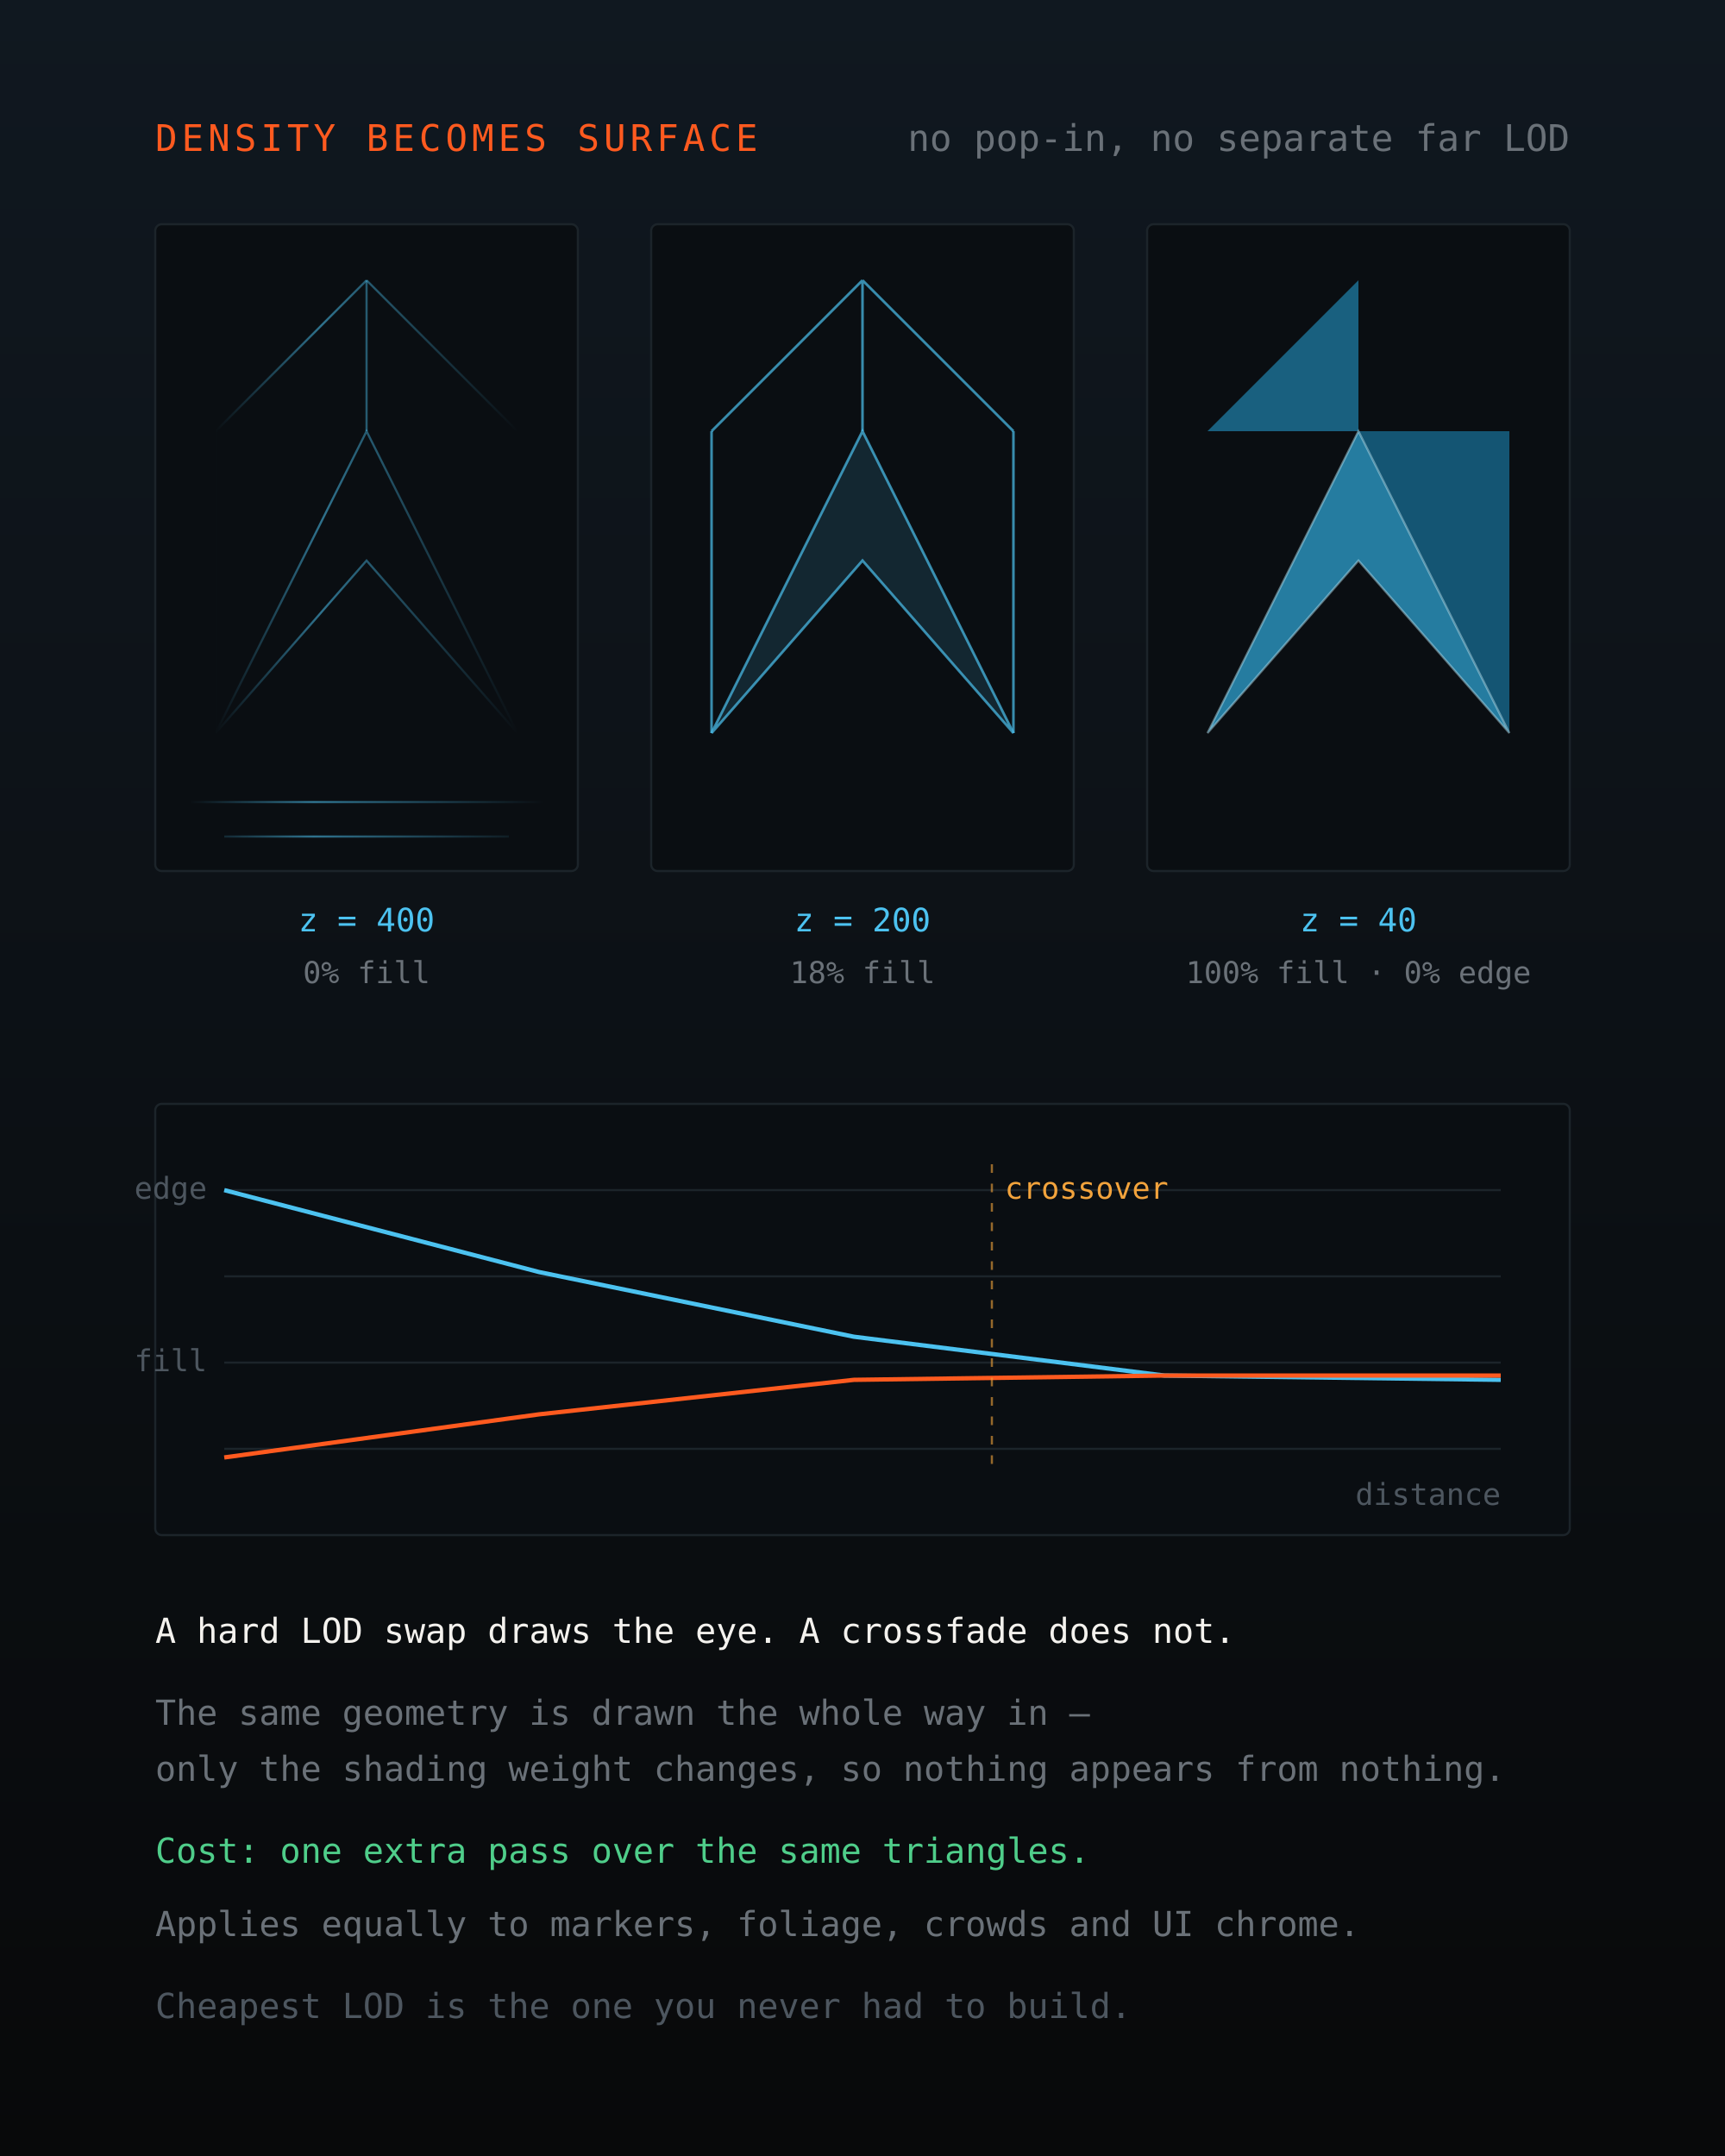
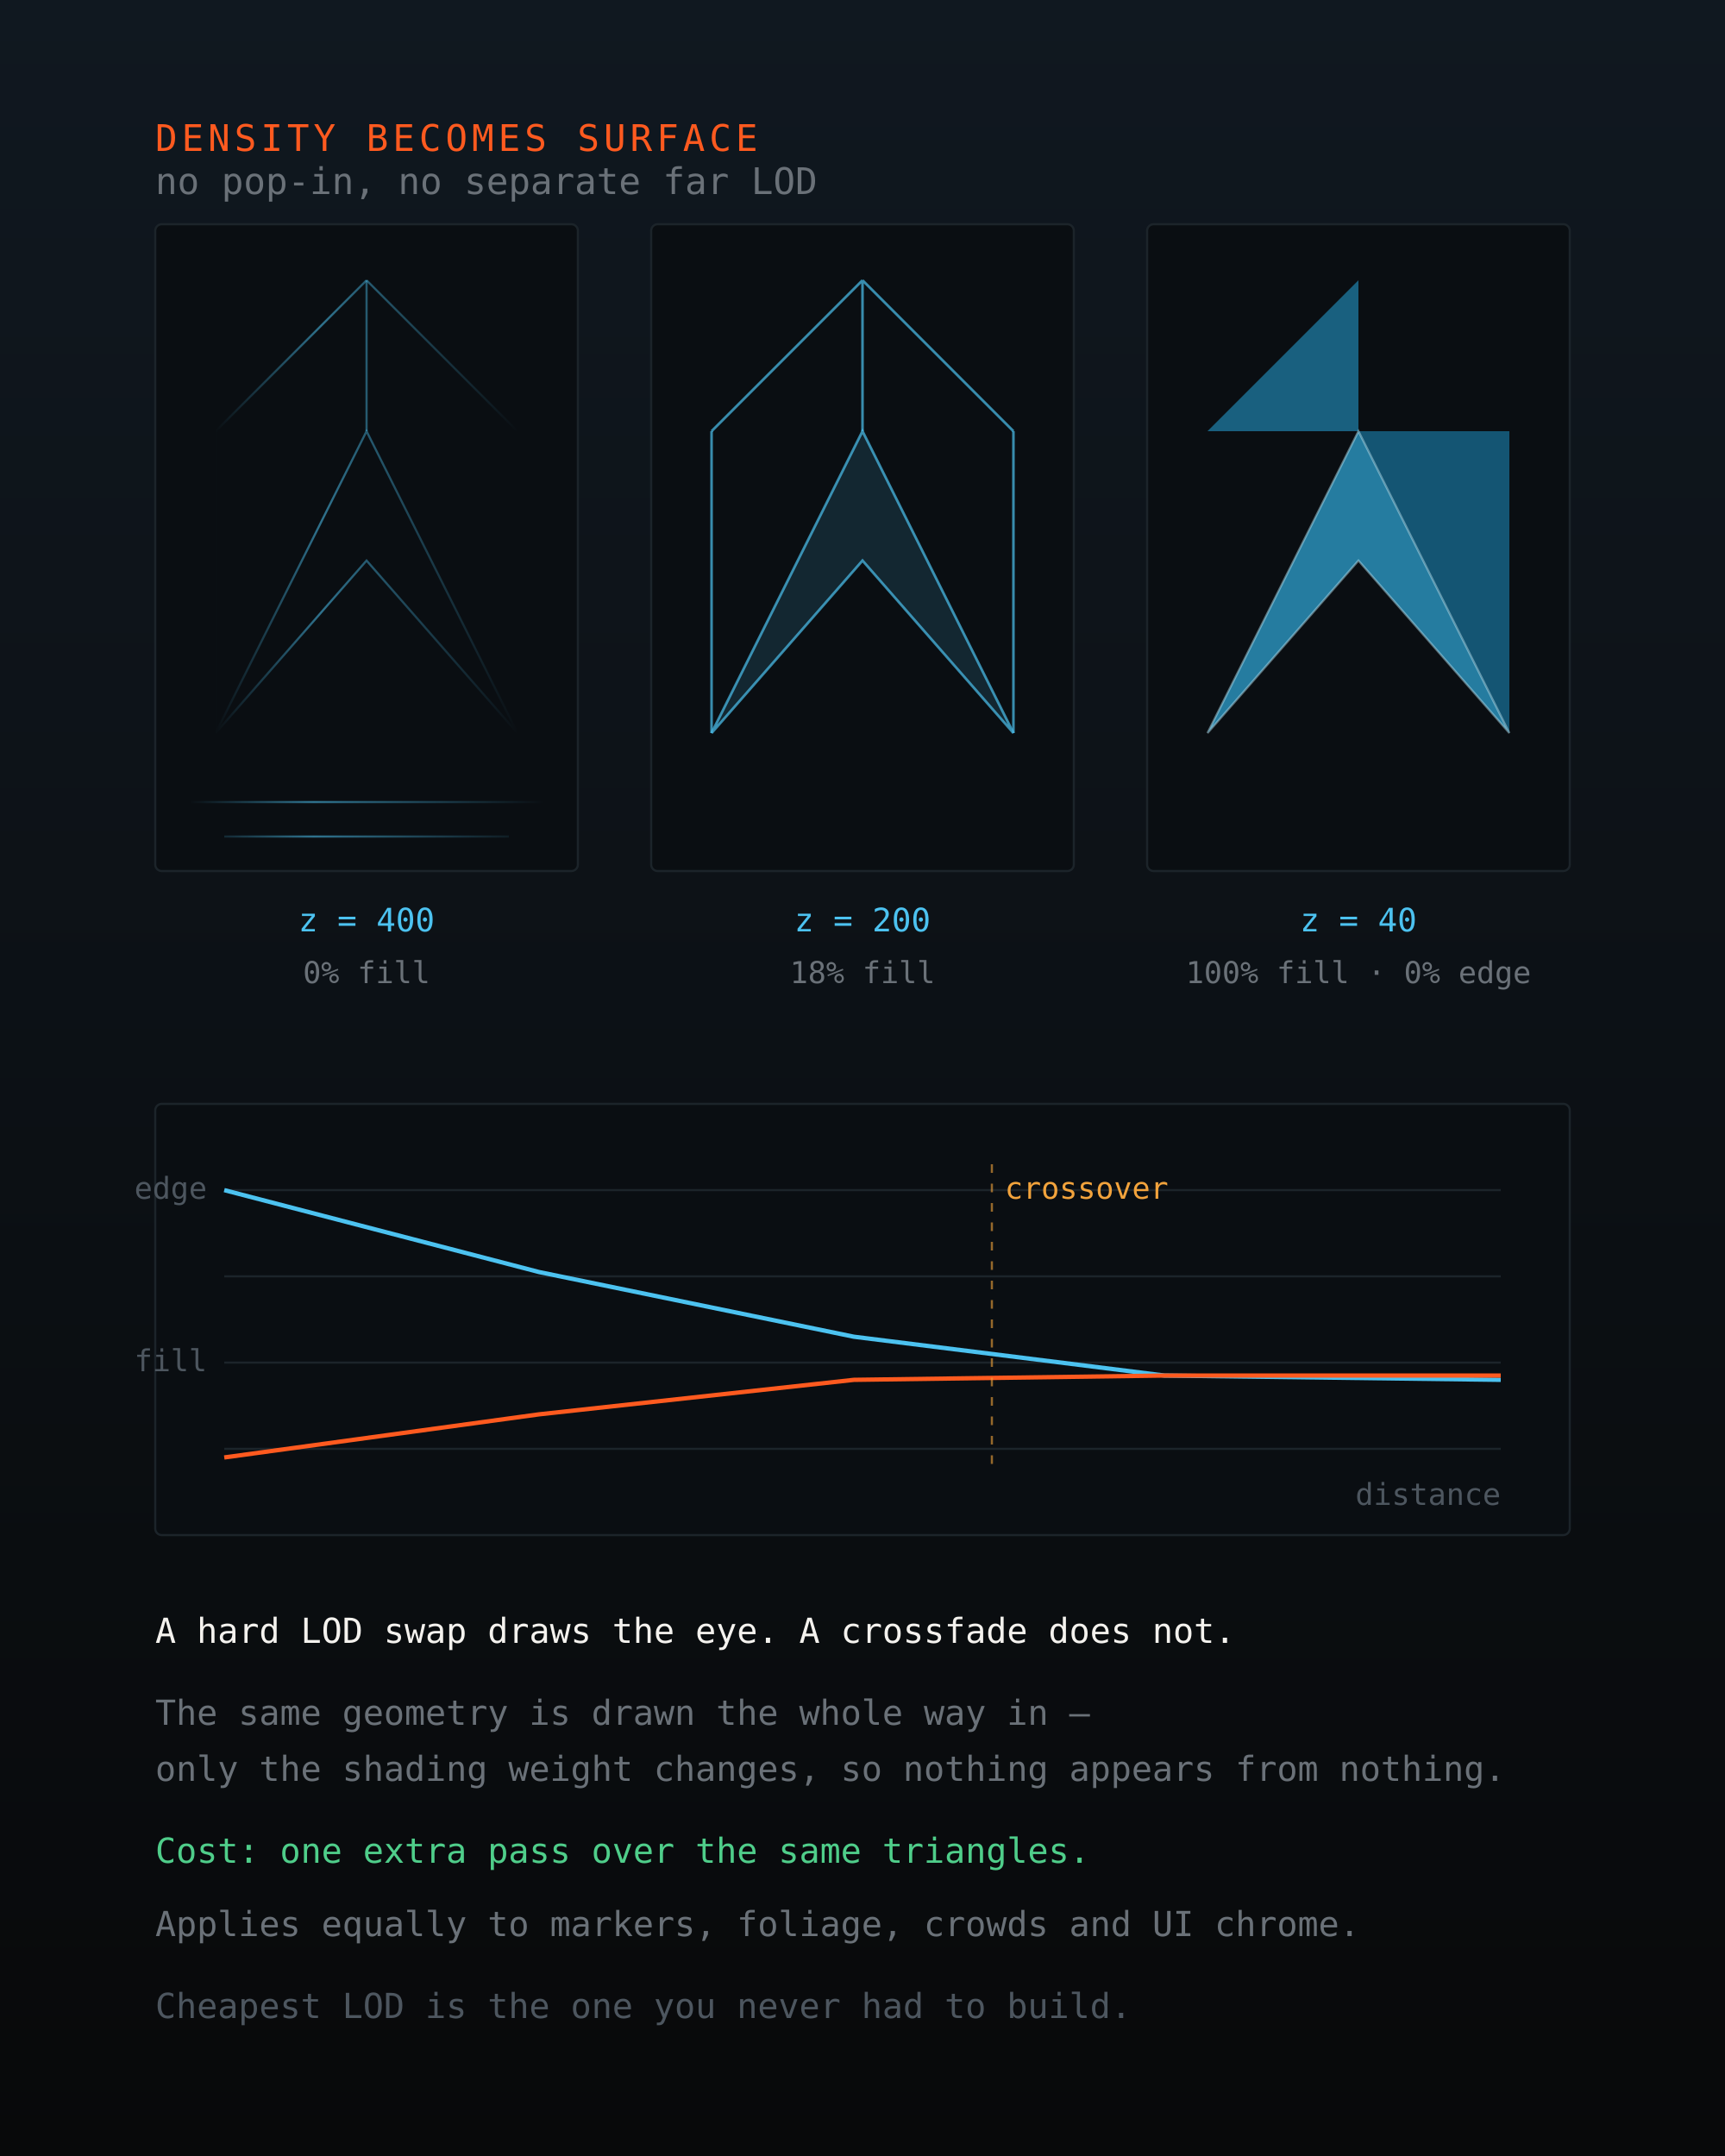
<svg xmlns="http://www.w3.org/2000/svg" viewBox="0 0 800 1000" width="800" height="1000" role="img" aria-label="Edge-fade plate: a wireframe that resolves into solid surface as the camera approaches">
  <defs>
    <linearGradient id="efbg" x1="0" y1="0" x2="0" y2="1">
      <stop offset="0%" stop-color="#101820" />
      <stop offset="100%" stop-color="#08090a" />
    </linearGradient>
    <linearGradient id="fade" x1="0" y1="0" x2="1" y2="0">
      <stop offset="0%" stop-color="#4cc2f0" stop-opacity="0" />
      <stop offset="35%" stop-color="#4cc2f0" stop-opacity=".55" />
      <stop offset="100%" stop-color="#4cc2f0" stop-opacity="0" />
    </linearGradient>
  </defs>
  <rect width="800" height="1000" fill="url(#efbg)" />
  <g font-family="ui-monospace,Menlo,monospace" font-size="17" fill="#6a7178">
    <text x="72" y="70" fill="#ff5a1f" letter-spacing="2">DENSITY BECOMES SURFACE</text>
-     <text x="728" y="70" text-anchor="end">no pop-in, no separate far LOD</text>
+     <text x="72" y="90" fill="#6a7178">no pop-in, no separate far LOD</text>
  </g>
  <g>
    <rect x="72" y="104" width="196" height="300" rx="3" fill="#0a0e12" stroke="#1c242a" />
    <g stroke="url(#fade)" stroke-width="1" fill="none">
      <path d="M100 340 L170 200 L240 340 L170 260 Z" />
      <path d="M100 340 L100 200 M240 340 L240 200 M170 200 L170 130" />
      <path d="M170 130 L100 200 M170 130 L240 200" />
      <path d="M170 130 L170 260" />
      <path d="M88 372 H252 M104 388 H236" />
    </g>
    <text x="170" y="432" font-family="ui-monospace,Menlo,monospace" font-size="15" fill="#4cc2f0" text-anchor="middle">z = 400</text>
    <text x="170" y="456" font-family="ui-monospace,Menlo,monospace" font-size="14" fill="#6a7178" text-anchor="middle">0% fill</text>
  </g>
  <g>
    <rect x="302" y="104" width="196" height="300" rx="3" fill="#0a0e12" stroke="#1c242a" />
    <path d="M330 340 L400 200 L470 340 L400 260 Z" fill="#4cc2f0" opacity=".14" />
    <g stroke="#4cc2f0" stroke-opacity=".7" stroke-width="1.2" fill="none">
      <path d="M330 340 L400 200 L470 340 L400 260 Z" />
      <path d="M400 200 L400 130 M400 130 L330 200 M400 130 L470 200" />
      <path d="M330 340 L330 200 M470 340 L470 200" />
    </g>
    <text x="400" y="432" font-family="ui-monospace,Menlo,monospace" font-size="15" fill="#4cc2f0" text-anchor="middle">z = 200</text>
    <text x="400" y="456" font-family="ui-monospace,Menlo,monospace" font-size="14" fill="#6a7178" text-anchor="middle">18% fill</text>
  </g>
  <g>
    <rect x="532" y="104" width="196" height="300" rx="3" fill="#0a0e12" stroke="#1c242a" />
    <path d="M560 340 L630 200 L700 340 L630 260 Z" fill="#2a8fb8" opacity=".85" />
    <path d="M630 200 L630 130 L560 200 Z" fill="#1c6f92" opacity=".85" />
    <path d="M630 200 L700 200 L700 340 Z" fill="#155d7d" opacity=".9" />
    <g stroke="#bfe9f7" stroke-opacity=".45" stroke-width="1" fill="none">
      <path d="M560 340 L630 200 L700 340 L630 260 Z" />
    </g>
    <text x="630" y="432" font-family="ui-monospace,Menlo,monospace" font-size="15" fill="#4cc2f0" text-anchor="middle">z = 40</text>
    <text x="630" y="456" font-family="ui-monospace,Menlo,monospace" font-size="14" fill="#6a7178" text-anchor="middle">100% fill · 0% edge</text>
  </g>
  <g>
    <rect x="72" y="512" width="656" height="200" rx="3" fill="#0a0e12" stroke="#1c242a" />
    <g stroke="#1c242a">
      <path d="M104 552 H696 M104 592 H696 M104 632 H696 M104 672 H696" />
    </g>
    <g font-family="ui-monospace,Menlo,monospace" font-size="14" fill="#4d565f">
      <text x="96" y="556" text-anchor="end">edge</text>
      <text x="96" y="636" text-anchor="end">fill</text>
    </g>
    <g fill="none" stroke-width="2">
      <path d="M104 552 L250 590 L396 620 L540 638 L696 640" stroke="#4cc2f0" />
      <path d="M104 676 L250 656 L396 640 L540 638 L696 638" stroke="#ff5a1f" />
    </g>
    <path d="M460 540 V684" stroke="#f2a33c" stroke-dasharray="4 5" stroke-opacity=".6" />
    <text x="466" y="556" font-family="ui-monospace,Menlo,monospace" font-size="14" fill="#f2a33c">crossover</text>
    <text x="696" y="698" font-family="ui-monospace,Menlo,monospace" font-size="14" fill="#4d565f" text-anchor="end">distance</text>
  </g>
  <g font-family="ui-monospace,Menlo,monospace" font-size="16">
    <text x="72" y="762" fill="#f4f2ee">A hard LOD swap draws the eye. A crossfade does not.</text>
    <text x="72" y="800" fill="#6a7178">The same geometry is drawn the whole way in —</text>
    <text x="72" y="826" fill="#6a7178">only the shading weight changes, so nothing appears from nothing.</text>
    <text x="72" y="864" fill="#4fce8a">Cost: one extra pass over the same triangles.</text>
    <text x="72" y="898" fill="#6a7178">Applies equally to markers, foliage, crowds and UI chrome.</text>
    <text x="72" y="936" fill="#4d565f">Cheapest LOD is the one you never had to build.</text>
  </g>
</svg>
